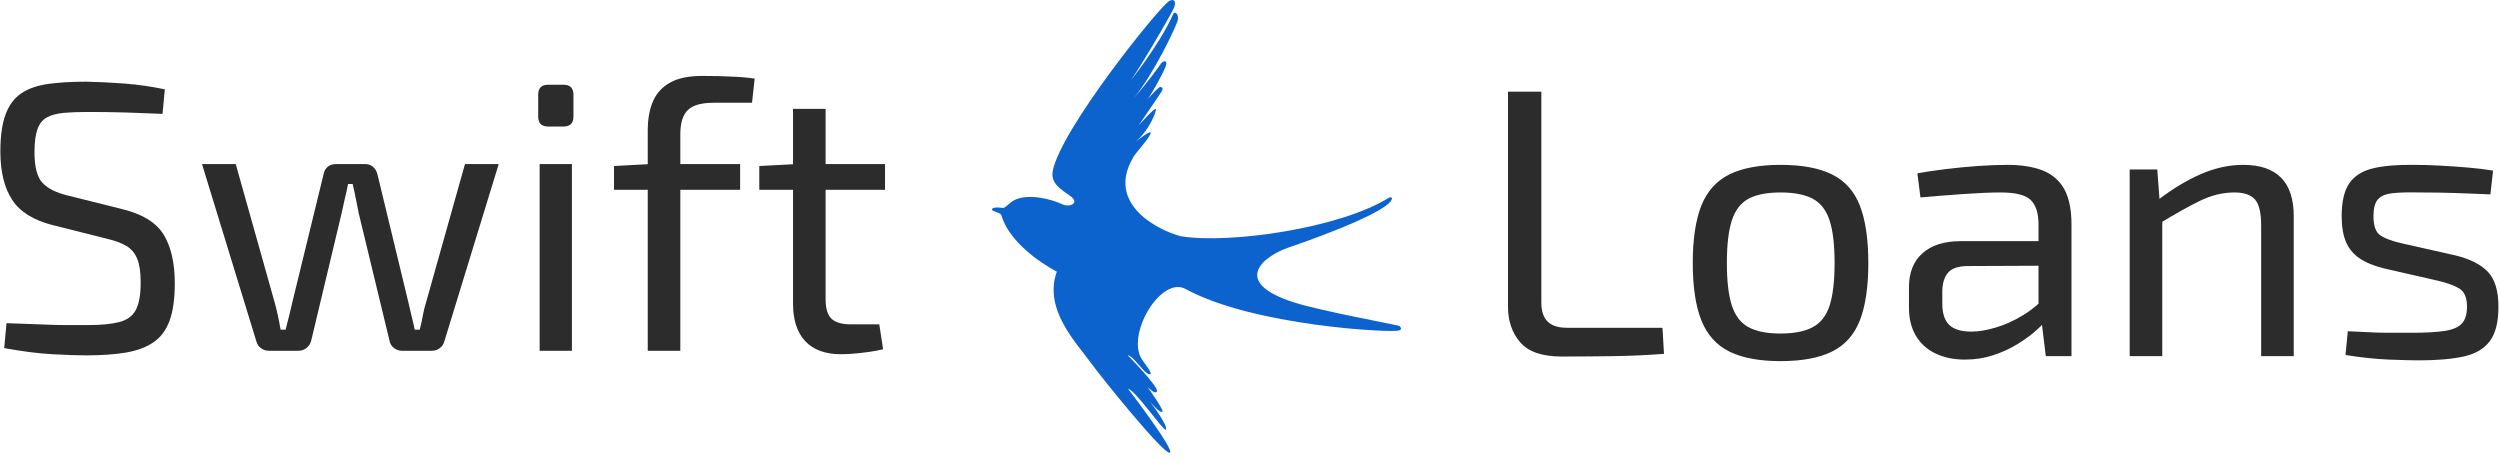
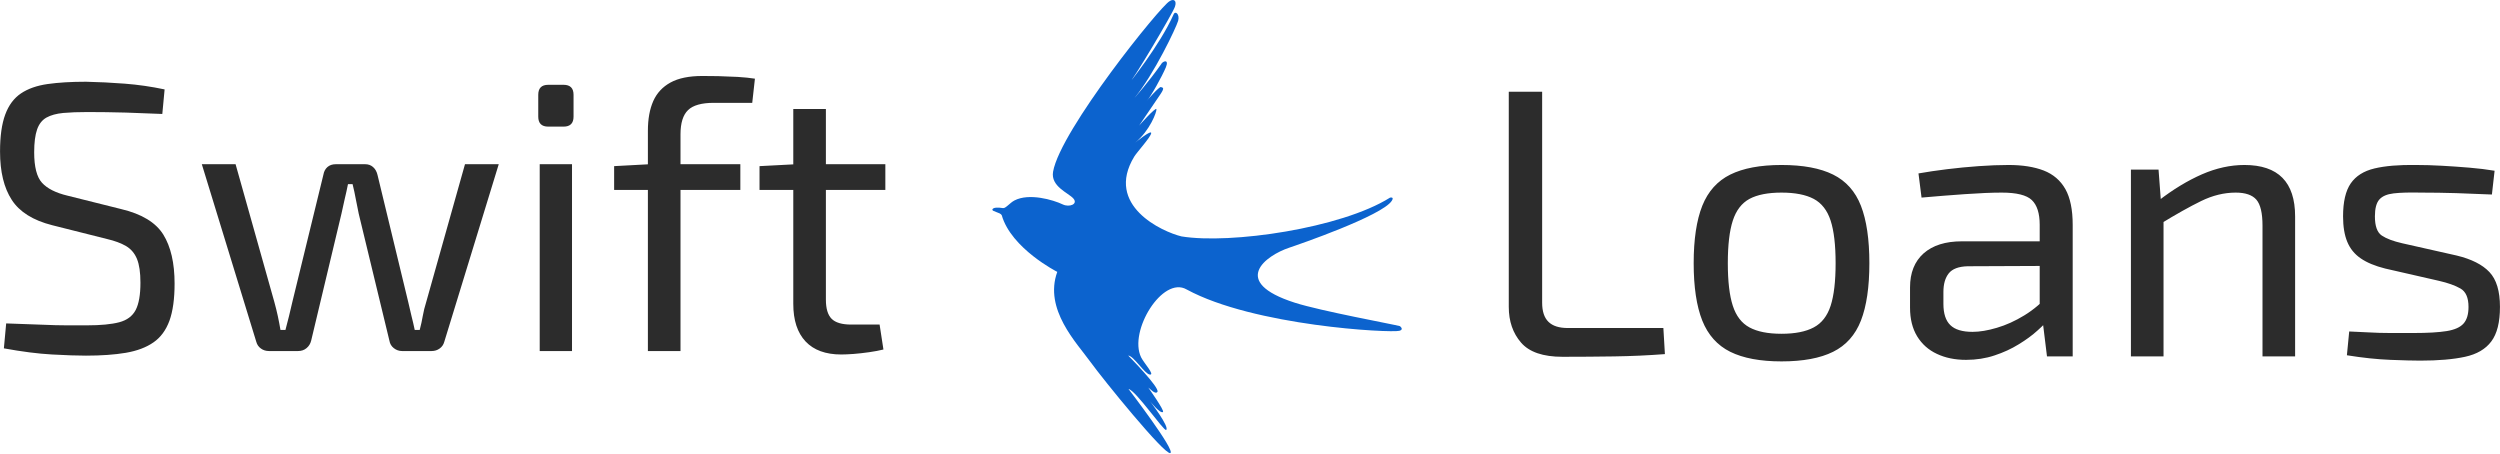
- <svg xmlns="http://www.w3.org/2000/svg" version="1.1" width="1500" height="276" viewBox="0 0 1500 276">
-   <g transform="matrix(1,0,0,1,-0.3558496,-2.1689)">
-     <svg viewBox="0 0 326 60" data-background-color="#ffffff" preserveAspectRatio="xMidYMid meet" height="276" width="1500">
-       <g id="tight-bounds" transform="matrix(1,0,0,1,0.07733798,0.4715)">
-         <svg viewBox="0 0 325.845 59.057" height="59.057" width="325.845">
-           <g>
-             <svg viewBox="0 0 325.845 59.057" height="59.057" width="325.845">
-               <g>
-                 <svg viewBox="0 0 325.845 59.057" height="59.057" width="325.845">
-                   <g id="textblocktransform">
-                     <svg viewBox="0 0 325.845 59.057" height="59.057" width="325.845" id="textblock">
-                       <g>
-                         <svg viewBox="0 0 325.845 59.057" height="59.057" width="325.845">
-                           <g>
-                             <svg>
-                               <g />
-                               <g />
-                             </svg>
-                           </g>
-                           <g>
-                             <svg>
-                               <g>
-                                 <svg />
-                               </g>
-                               <g />
-                             </svg>
-                           </g>
-                           <g id="text-0">
-                             <svg viewBox="0 0 325.845 59.057" height="59.057" width="325.845">
-                               <g transform="matrix(1,0,0,1,0,9.9035)">
-                                 <svg width="115.4" viewBox="2.75 -35.85 115.39 36.45" height="36.45" data-palette-color="#2c2c2c">
-                                   <path d="M13.95-35.1L13.95-35.1Q16.4-35.05 19-34.85 21.6-34.65 24.2-34.1L24.2-34.1 23.9-30.9Q21.75-31 19.15-31.08 16.55-31.15 14.15-31.15L14.15-31.15Q12.3-31.15 10.98-31.03 9.65-30.9 8.8-30.43 7.95-29.95 7.58-28.88 7.2-27.8 7.2-25.9L7.2-25.9Q7.2-23.05 8.22-21.93 9.25-20.8 11.55-20.25L11.55-20.25 18.55-18.5Q22.55-17.55 24.03-15.18 25.5-12.8 25.5-8.8L25.5-8.8Q25.5-5.8 24.83-3.95 24.15-2.1 22.75-1.13 21.35-0.15 19.15 0.23 16.95 0.6 13.95 0.6L13.95 0.6Q12.25 0.6 9.53 0.45 6.8 0.3 3.25-0.35L3.25-0.35 3.55-3.6Q6.5-3.5 8.3-3.43 10.1-3.35 11.4-3.35 12.7-3.35 14.1-3.35L14.1-3.35Q16.75-3.35 18.28-3.75 19.8-4.15 20.43-5.35 21.05-6.55 21.05-8.9L21.05-8.9Q21.05-10.9 20.6-12 20.15-13.1 19.18-13.68 18.2-14.25 16.7-14.6L16.7-14.6 9.55-16.4Q5.8-17.35 4.28-19.7 2.75-22.05 2.75-26L2.75-26Q2.75-29 3.43-30.83 4.1-32.65 5.48-33.58 6.85-34.5 8.95-34.8 11.05-35.1 13.95-35.1ZM63.35-24.35L67.75-24.35 60.65-1.2Q60.5-0.65 60.05-0.33 59.6 0 59 0L59 0 55.15 0Q54.55 0 54.07-0.38 53.6-0.75 53.5-1.35L53.5-1.35 49.5-17.9Q49.3-18.85 49.12-19.8 48.95-20.75 48.7-21.75L48.7-21.75 48.1-21.75Q47.9-20.75 47.67-19.8 47.45-18.85 47.25-17.9L47.25-17.9 43.3-1.35Q43.15-0.75 42.7-0.38 42.25 0 41.6 0L41.6 0 37.8 0Q37.2 0 36.75-0.33 36.3-0.65 36.15-1.2L36.15-1.2 29.05-24.35 33.45-24.35 38.5-6.4Q38.75-5.5 38.95-4.58 39.15-3.65 39.3-2.75L39.3-2.75 39.95-2.75Q40.2-3.65 40.42-4.58 40.65-5.5 40.85-6.4L40.85-6.4 44.9-23Q45-23.6 45.42-23.98 45.85-24.35 46.5-24.35L46.5-24.35 50.35-24.35Q50.95-24.35 51.37-23.98 51.8-23.6 51.95-22.95L51.95-22.95 55.95-6.4Q56.15-5.5 56.37-4.6 56.6-3.7 56.8-2.75L56.8-2.75 57.45-2.75Q57.7-3.7 57.85-4.58 58-5.45 58.3-6.4L58.3-6.4 63.35-24.35ZM73.09-24.35L77.3-24.35 77.3 0 73.09 0 73.09-24.35ZM74.2-34.7L76.2-34.7Q77.5-34.7 77.5-33.4L77.5-33.4 77.5-30.55Q77.5-29.25 76.2-29.25L76.2-29.25 74.2-29.25Q72.9-29.25 72.9-30.55L72.9-30.55 72.9-33.4Q72.9-34.7 74.2-34.7L74.2-34.7ZM94.29-35.85L94.29-35.85Q95.09-35.85 96.34-35.83 97.59-35.8 98.89-35.73 100.19-35.65 101.14-35.5L101.14-35.5 100.79-32.35 95.79-32.35Q93.39-32.35 92.42-31.4 91.44-30.45 91.44-28.25L91.44-28.25 91.44 0 87.19 0 87.19-28.7Q87.19-31 87.89-32.58 88.59-34.15 90.14-35 91.69-35.85 94.29-35.85ZM87.44-24.35L99.24-24.35 99.24-21 82.79-21 82.79-24.1 87.44-24.35ZM106.14-31.55L110.39-31.55 110.39-6.7Q110.39-4.95 111.14-4.2 111.89-3.45 113.69-3.45L113.69-3.45 117.39-3.45 117.89-0.2Q117.09 0 116.04 0.15 114.99 0.3 113.99 0.38 112.99 0.45 112.39 0.45L112.39 0.45Q109.34 0.45 107.74-1.25 106.14-2.95 106.14-6.15L106.14-6.15 106.14-31.55ZM106.54-24.35L118.14-24.35 118.14-21 101.74-21 101.74-24.1 106.54-24.35Z" opacity="1" transform="matrix(1,0,0,1,0,0)" fill="#2c2c2c" class="undefined-tk-0" />
-                                 </svg>
-                               </g>
-                               <g>
-                                 <svg version="1.1" x="129.343" y="0" viewBox="7.024 2.435 85.952 95.13" enable-background="new 0 0 100 100" xml:space="preserve" height="59.057" width="53.359" class="icon-dxe-0" data-fill-palette-color="accent" id="dxe-0">
-                                   <g fill="#0c63ce">
-                                     <path d="M21.813 45.358C23.18 46.009 25.067 45.303 24.037 44.116 23.006 42.924 19.231 41.596 19.77 38.484 21.291 29.758 42.435 3.566 44.227 2.692 45.02 2.127 45.838 2.482 45.34 3.889 44.837 5.301 36.381 19.617 35.522 20.189 35.522 20.189 42.158 12.018 45.057 5.493 45.414 4.589 46.417 5.415 46.027 6.809 45.629 8.198 41.001 17.984 36.861 23.002 36.861 23.002 39.831 19.646 42.446 15.93 42.757 15.264 44.21 14.731 43.446 16.576 42.68 18.417 40.287 22.76 39.44 23.598 39.44 23.598 42.048 20.566 42.414 20.714 42.768 20.863 43.312 20.741 42.29 22.244L37.836 28.798S41.349 24.839 41.471 25.345C41.581 25.855 40.094 29.876 37.013 32.379 37.013 32.379 40.506 29.534 40.37 30.406 40.242 31.27 37.37 34.388 36.802 35.328 30.584 45.579 42.7 51.102 46.738 52.07 56.996 53.749 80.252 50.367 90.505 43.934 90.505 43.934 91.481 43.677 90.876 44.605 88.833 47.744 71.36 53.769 69.346 54.44 64.517 56.055 56.733 61.586 70.558 66 75.973 67.729 91.193 70.521 92.583 70.906 92.583 70.906 93.527 71.605 92.49 71.885 90.636 72.379 61.952 70.885 47.816 63.21 42.785 60.268 35.583 71.948 38.246 77.443 38.827 78.642 41.209 81.186 40.095 81.077 38.983 80.957 36.704 77.139 35.547 77.083 35.547 77.083 42.247 83.862 41.678 84.703 41.237 85.346 40.08 84.011 39.757 83.802 39.757 83.802 43.222 88.656 42.846 88.934 42.266 89.364 40.138 86.69 40.138 86.69S44.331 92.153 43.505 92.701C43.033 93.008 37.144 84.405 35.605 84.102 35.605 84.102 45.591 97.127 44.382 97.557 43.175 97.99 30.28 82.104 27.637 78.45 24.75 74.447 17.794 67.372 20.653 59.515 20.653 59.515 10.976 54.618 8.986 47.603 8.658 47.002 6.909 46.864 7.03 46.422 7.147 45.975 8.184 45.943 9.252 46.126 9.796 46.231 10.689 45.032 11.652 44.526 14.72 42.917 19.743 44.37 21.813 45.358" fill="#0c63ce" />
-                                   </g>
-                                 </svg>
-                               </g>
-                               <g transform="matrix(1,0,0,1,196.6453,11.9535)">
-                                 <svg width="129.2" viewBox="4.25 -34.5 129.19 35.15" height="35.15" data-palette-color="#2c2c2c">
-                                   <path d="M4.25-34.5L8.6-34.5 8.6-7Q8.6-5.3 9.43-4.5 10.25-3.7 11.95-3.7L11.95-3.7 24.4-3.7 24.6-0.3Q21.35-0.05 17.98 0 14.6 0.05 11.25 0.05L11.25 0.05Q7.45 0.05 5.85-1.8 4.25-3.65 4.25-6.45L4.25-6.45 4.25-34.5ZM39.8-24.95L39.8-24.95Q44-24.95 46.52-23.7 49.05-22.45 50.15-19.63 51.25-16.8 51.25-12.15L51.25-12.15Q51.25-7.5 50.15-4.67 49.05-1.85 46.52-0.6 44 0.65 39.8 0.65L39.8 0.65Q35.65 0.65 33.12-0.6 30.6-1.85 29.47-4.67 28.35-7.5 28.35-12.15L28.35-12.15Q28.35-16.8 29.47-19.63 30.6-22.45 33.12-23.7 35.65-24.95 39.8-24.95ZM39.8-21.35L39.8-21.35Q37.15-21.35 35.62-20.53 34.1-19.7 33.45-17.7 32.8-15.7 32.8-12.15L32.8-12.15Q32.8-8.6 33.45-6.6 34.1-4.6 35.62-3.78 37.15-2.95 39.8-2.95L39.8-2.95Q42.45-2.95 44-3.78 45.55-4.6 46.2-6.6 46.85-8.6 46.85-12.15L46.85-12.15Q46.85-15.7 46.2-17.7 45.55-19.7 44-20.53 42.45-21.35 39.8-21.35ZM69.4-24.95L69.4-24.95Q72.09-24.95 73.97-24.23 75.84-23.5 76.8-21.8 77.75-20.1 77.75-17.15L77.75-17.15 77.75 0 74.4 0 73.75-5.3 73.45-5.85 73.45-17.15Q73.45-19.4 72.42-20.38 71.4-21.35 68.5-21.35L68.5-21.35Q66.59-21.35 63.72-21.15 60.85-20.95 58.05-20.7L58.05-20.7 57.65-23.85Q59.35-24.15 61.37-24.4 63.4-24.65 65.5-24.8 67.59-24.95 69.4-24.95ZM63.3-15L75.75-15 75.7-11.8 64.05-11.75Q62.3-11.7 61.6-10.83 60.9-9.95 60.9-8.4L60.9-8.4 60.9-6.85Q60.9-4.95 61.8-4.08 62.7-3.2 64.7-3.2L64.7-3.2Q66.09-3.2 67.87-3.73 69.65-4.25 71.45-5.35 73.25-6.45 74.75-8.15L74.75-8.15 74.75-5Q74.2-4.3 73.17-3.38 72.15-2.45 70.72-1.58 69.3-0.7 67.57-0.13 65.84 0.45 63.85 0.45L63.85 0.45Q61.7 0.45 60.05-0.33 58.4-1.1 57.47-2.63 56.55-4.15 56.55-6.35L56.55-6.35 56.55-9Q56.55-11.85 58.32-13.43 60.1-15 63.3-15L63.3-15ZM100.14-24.95L100.14-24.95Q106.74-24.95 106.74-18.25L106.74-18.25 106.74 0 102.49 0 102.49-17.05Q102.49-19.5 101.69-20.43 100.89-21.35 98.99-21.35L98.99-21.35Q96.74-21.35 94.49-20.25 92.24-19.15 89.14-17.25L89.14-17.25 88.94-20.3Q91.79-22.5 94.59-23.73 97.39-24.95 100.14-24.95ZM85.34-24.35L88.94-24.35 89.29-19.7 89.59-18.95 89.59 0 85.34 0 85.34-24.35ZM122.49-24.95L122.49-24.95Q124.09-24.95 125.89-24.85 127.69-24.75 129.47-24.6 131.24-24.45 132.74-24.2L132.74-24.2 132.39-21.1Q130.09-21.2 127.77-21.28 125.44-21.35 123.14-21.35L123.14-21.35Q120.89-21.4 119.59-21.25 118.29-21.1 117.72-20.45 117.14-19.8 117.14-18.25L117.14-18.25Q117.14-16.35 118.04-15.75 118.94-15.15 120.69-14.75L120.69-14.75 127.79-13.15Q130.69-12.45 132.06-11 133.44-9.55 133.44-6.45L133.44-6.45Q133.44-3.45 132.31-1.95 131.19-0.45 128.89 0.05 126.59 0.55 123.04 0.55L123.04 0.55Q121.74 0.55 119.17 0.45 116.59 0.35 113.49-0.15L113.49-0.15 113.79-3.25Q114.99-3.2 116.34-3.13 117.69-3.05 119.17-3.05 120.64-3.05 122.19-3.05L122.19-3.05Q124.94-3.05 126.49-3.3 128.04-3.55 128.69-4.28 129.34-5 129.34-6.45L129.34-6.45Q129.34-8.25 128.29-8.85 127.24-9.45 125.49-9.85L125.49-9.85 118.49-11.45Q116.49-11.95 115.29-12.78 114.09-13.6 113.54-14.93 112.99-16.25 112.99-18.25L112.99-18.25Q112.99-21.1 113.99-22.55 114.99-24 117.09-24.5 119.19-25 122.49-24.95Z" opacity="1" transform="matrix(1,0,0,1,0,0)" fill="#2c2c2c" class="undefined-tk-1" />
-                                 </svg>
-                               </g>
-                             </svg>
-                           </g>
-                         </svg>
-                       </g>
-                     </svg>
-                   </g>
-                 </svg>
-               </g>
-               <g />
-             </svg>
+ <svg xmlns="http://www.w3.org/2000/svg" viewBox="0 0 325.845 59.057">
+   <g>
+     <svg>
+       <g />
+       <g />
+     </svg>
+   </g>
+   <g>
+     <svg>
+       <g>
+         <svg />
+       </g>
+       <g />
+     </svg>
+   </g>
+   <g id="text-0">
+     <svg viewBox="0 0 325.845 59.057" height="59.057" width="325.845">
+       <g transform="matrix(1,0,0,1,0,9.9035)">
+         <svg width="115.4" viewBox="2.75 -35.85 115.39 36.45" height="36.45" data-palette-color="#2c2c2c">
+           <path d="M13.95-35.1L13.95-35.1Q16.4-35.05 19-34.85 21.6-34.65 24.2-34.1L24.2-34.1 23.9-30.9Q21.75-31 19.15-31.08 16.55-31.15 14.15-31.15L14.15-31.15Q12.3-31.15 10.98-31.03 9.65-30.9 8.8-30.43 7.95-29.95 7.58-28.88 7.2-27.8 7.2-25.9L7.2-25.9Q7.2-23.05 8.22-21.93 9.25-20.8 11.55-20.25L11.55-20.25 18.55-18.5Q22.55-17.55 24.03-15.18 25.5-12.8 25.5-8.8L25.5-8.8Q25.5-5.8 24.83-3.95 24.15-2.1 22.75-1.13 21.35-0.15 19.15 0.23 16.95 0.6 13.95 0.6L13.95 0.6Q12.25 0.6 9.53 0.45 6.8 0.3 3.25-0.35L3.25-0.35 3.55-3.6Q6.5-3.5 8.3-3.43 10.1-3.35 11.4-3.35 12.7-3.35 14.1-3.35L14.1-3.35Q16.75-3.35 18.28-3.75 19.8-4.15 20.43-5.35 21.05-6.55 21.05-8.9L21.05-8.9Q21.05-10.9 20.6-12 20.15-13.1 19.18-13.68 18.2-14.25 16.7-14.6L16.7-14.6 9.55-16.4Q5.8-17.35 4.28-19.7 2.75-22.05 2.75-26L2.75-26Q2.75-29 3.43-30.83 4.1-32.65 5.48-33.58 6.85-34.5 8.95-34.8 11.05-35.1 13.95-35.1ZM63.35-24.35L67.75-24.35 60.65-1.2Q60.5-0.65 60.05-0.33 59.6 0 59 0L59 0 55.15 0Q54.55 0 54.07-0.38 53.6-0.75 53.5-1.35L53.5-1.35 49.5-17.9Q49.3-18.85 49.12-19.8 48.95-20.75 48.7-21.75L48.7-21.75 48.1-21.75Q47.9-20.75 47.67-19.8 47.45-18.85 47.25-17.9L47.25-17.9 43.3-1.35Q43.15-0.75 42.7-0.38 42.25 0 41.6 0L41.6 0 37.8 0Q37.2 0 36.75-0.33 36.3-0.65 36.15-1.2L36.15-1.2 29.05-24.35 33.45-24.35 38.5-6.4Q38.75-5.5 38.95-4.58 39.15-3.65 39.3-2.75L39.3-2.75 39.95-2.75Q40.2-3.65 40.42-4.58 40.65-5.5 40.85-6.4L40.85-6.4 44.9-23Q45-23.6 45.42-23.98 45.85-24.35 46.5-24.35L46.5-24.35 50.35-24.35Q50.95-24.35 51.37-23.98 51.8-23.6 51.95-22.95L51.95-22.95 55.95-6.4Q56.15-5.5 56.37-4.6 56.6-3.7 56.8-2.75L56.8-2.75 57.45-2.75Q57.7-3.7 57.85-4.58 58-5.45 58.3-6.4L58.3-6.4 63.35-24.35ZM73.09-24.35L77.3-24.35 77.3 0 73.09 0 73.09-24.35ZM74.2-34.7L76.2-34.7Q77.5-34.7 77.5-33.4L77.5-33.4 77.5-30.55Q77.5-29.25 76.2-29.25L76.2-29.25 74.2-29.25Q72.9-29.25 72.9-30.55L72.9-30.55 72.9-33.4Q72.9-34.7 74.2-34.7L74.2-34.7ZM94.29-35.85L94.29-35.85Q95.09-35.85 96.34-35.83 97.59-35.8 98.89-35.73 100.19-35.65 101.14-35.5L101.14-35.5 100.79-32.35 95.79-32.35Q93.39-32.35 92.42-31.4 91.44-30.45 91.44-28.25L91.44-28.25 91.44 0 87.19 0 87.19-28.7Q87.19-31 87.89-32.58 88.59-34.15 90.14-35 91.69-35.85 94.29-35.85ZM87.44-24.35L99.24-24.35 99.24-21 82.79-21 82.79-24.1 87.44-24.35ZM106.14-31.55L110.39-31.55 110.39-6.7Q110.39-4.95 111.14-4.2 111.89-3.45 113.69-3.45L113.69-3.45 117.39-3.45 117.89-0.2Q117.09 0 116.04 0.15 114.99 0.3 113.99 0.38 112.99 0.45 112.39 0.45L112.39 0.45Q109.34 0.45 107.74-1.25 106.14-2.95 106.14-6.15L106.14-6.15 106.14-31.55ZM106.54-24.35L118.14-24.35 118.14-21 101.74-21 101.74-24.1 106.54-24.35Z" opacity="1" transform="matrix(1,0,0,1,0,0)" fill="#2c2c2c" class="undefined-tk-0" />
+         </svg>
+       </g>
+       <g>
+         <svg version="1.1" x="129.343" y="0" viewBox="7.024 2.435 85.952 95.13" enable-background="new 0 0 100 100" xml:space="preserve" height="59.057" width="53.359" class="icon-dxe-0" data-fill-palette-color="accent" id="dxe-0">
+           <g fill="#0c63ce">
+             <path d="M21.813 45.358C23.18 46.009 25.067 45.303 24.037 44.116 23.006 42.924 19.231 41.596 19.77 38.484 21.291 29.758 42.435 3.566 44.227 2.692 45.02 2.127 45.838 2.482 45.34 3.889 44.837 5.301 36.381 19.617 35.522 20.189 35.522 20.189 42.158 12.018 45.057 5.493 45.414 4.589 46.417 5.415 46.027 6.809 45.629 8.198 41.001 17.984 36.861 23.002 36.861 23.002 39.831 19.646 42.446 15.93 42.757 15.264 44.21 14.731 43.446 16.576 42.68 18.417 40.287 22.76 39.44 23.598 39.44 23.598 42.048 20.566 42.414 20.714 42.768 20.863 43.312 20.741 42.29 22.244L37.836 28.798S41.349 24.839 41.471 25.345C41.581 25.855 40.094 29.876 37.013 32.379 37.013 32.379 40.506 29.534 40.37 30.406 40.242 31.27 37.37 34.388 36.802 35.328 30.584 45.579 42.7 51.102 46.738 52.07 56.996 53.749 80.252 50.367 90.505 43.934 90.505 43.934 91.481 43.677 90.876 44.605 88.833 47.744 71.36 53.769 69.346 54.44 64.517 56.055 56.733 61.586 70.558 66 75.973 67.729 91.193 70.521 92.583 70.906 92.583 70.906 93.527 71.605 92.49 71.885 90.636 72.379 61.952 70.885 47.816 63.21 42.785 60.268 35.583 71.948 38.246 77.443 38.827 78.642 41.209 81.186 40.095 81.077 38.983 80.957 36.704 77.139 35.547 77.083 35.547 77.083 42.247 83.862 41.678 84.703 41.237 85.346 40.08 84.011 39.757 83.802 39.757 83.802 43.222 88.656 42.846 88.934 42.266 89.364 40.138 86.69 40.138 86.69S44.331 92.153 43.505 92.701C43.033 93.008 37.144 84.405 35.605 84.102 35.605 84.102 45.591 97.127 44.382 97.557 43.175 97.99 30.28 82.104 27.637 78.45 24.75 74.447 17.794 67.372 20.653 59.515 20.653 59.515 10.976 54.618 8.986 47.603 8.658 47.002 6.909 46.864 7.03 46.422 7.147 45.975 8.184 45.943 9.252 46.126 9.796 46.231 10.689 45.032 11.652 44.526 14.72 42.917 19.743 44.37 21.813 45.358" fill="#0c63ce" />
          </g>
-           <defs />
        </svg>
-         <rect width="325.845" height="59.057" fill="none" stroke="none" visibility="hidden" />
+       </g>
+       <g transform="matrix(1,0,0,1,196.6453,11.9535)">
+         <svg width="129.2" viewBox="4.25 -34.5 129.19 35.15" height="35.15" data-palette-color="#2c2c2c">
+           <path d="M4.25-34.5L8.6-34.5 8.6-7Q8.6-5.3 9.43-4.5 10.25-3.7 11.95-3.7L11.95-3.7 24.4-3.7 24.6-0.3Q21.35-0.05 17.98 0 14.6 0.05 11.25 0.05L11.25 0.05Q7.45 0.05 5.85-1.8 4.25-3.65 4.25-6.45L4.25-6.45 4.25-34.5ZM39.8-24.95L39.8-24.95Q44-24.95 46.52-23.7 49.05-22.45 50.15-19.63 51.25-16.8 51.25-12.15L51.25-12.15Q51.25-7.5 50.15-4.67 49.05-1.85 46.52-0.6 44 0.65 39.8 0.65L39.8 0.65Q35.65 0.65 33.12-0.6 30.6-1.85 29.47-4.67 28.35-7.5 28.35-12.15L28.35-12.15Q28.35-16.8 29.47-19.63 30.6-22.45 33.12-23.7 35.65-24.95 39.8-24.95ZM39.8-21.35L39.8-21.35Q37.15-21.35 35.62-20.53 34.1-19.7 33.45-17.7 32.8-15.7 32.8-12.15L32.8-12.15Q32.8-8.6 33.45-6.6 34.1-4.6 35.62-3.78 37.15-2.95 39.8-2.95L39.8-2.95Q42.45-2.95 44-3.78 45.55-4.6 46.2-6.6 46.85-8.6 46.85-12.15L46.85-12.15Q46.85-15.7 46.2-17.7 45.55-19.7 44-20.53 42.45-21.35 39.8-21.35ZM69.4-24.95L69.4-24.95Q72.09-24.95 73.97-24.23 75.84-23.5 76.8-21.8 77.75-20.1 77.75-17.15L77.75-17.15 77.75 0 74.4 0 73.75-5.3 73.45-5.85 73.45-17.15Q73.45-19.4 72.42-20.38 71.4-21.35 68.5-21.35L68.5-21.35Q66.59-21.35 63.72-21.15 60.85-20.95 58.05-20.7L58.05-20.7 57.65-23.85Q59.35-24.15 61.37-24.4 63.4-24.65 65.5-24.8 67.59-24.95 69.4-24.95ZM63.3-15L75.75-15 75.7-11.8 64.05-11.75Q62.3-11.7 61.6-10.83 60.9-9.95 60.9-8.4L60.9-8.4 60.9-6.85Q60.9-4.95 61.8-4.08 62.7-3.2 64.7-3.2L64.7-3.2Q66.09-3.2 67.87-3.73 69.65-4.25 71.45-5.35 73.25-6.45 74.75-8.15L74.75-8.15 74.75-5Q74.2-4.3 73.17-3.38 72.15-2.45 70.72-1.58 69.3-0.7 67.57-0.13 65.84 0.45 63.85 0.45L63.85 0.45Q61.7 0.45 60.05-0.33 58.4-1.1 57.47-2.63 56.55-4.15 56.55-6.35L56.55-6.35 56.55-9Q56.55-11.85 58.32-13.43 60.1-15 63.3-15L63.3-15ZM100.14-24.95L100.14-24.95Q106.74-24.95 106.74-18.25L106.74-18.25 106.74 0 102.49 0 102.49-17.05Q102.49-19.5 101.69-20.43 100.89-21.35 98.99-21.35L98.99-21.35Q96.74-21.35 94.49-20.25 92.24-19.15 89.14-17.25L89.14-17.25 88.94-20.3Q91.79-22.5 94.59-23.73 97.39-24.95 100.14-24.95ZM85.34-24.35L88.94-24.35 89.29-19.7 89.59-18.95 89.59 0 85.34 0 85.34-24.35ZM122.49-24.95L122.49-24.95Q124.09-24.95 125.89-24.85 127.69-24.75 129.47-24.6 131.24-24.45 132.74-24.2L132.74-24.2 132.39-21.1Q130.09-21.2 127.77-21.28 125.44-21.35 123.14-21.35L123.14-21.35Q120.89-21.4 119.59-21.25 118.29-21.1 117.72-20.45 117.14-19.8 117.14-18.25L117.14-18.25Q117.14-16.35 118.04-15.75 118.94-15.15 120.69-14.75L120.69-14.75 127.79-13.15Q130.69-12.45 132.06-11 133.44-9.55 133.44-6.45L133.44-6.45Q133.44-3.45 132.31-1.95 131.19-0.45 128.89 0.05 126.59 0.55 123.04 0.55L123.04 0.55Q121.74 0.55 119.17 0.45 116.59 0.35 113.49-0.15L113.49-0.15 113.79-3.25Q114.99-3.2 116.34-3.13 117.69-3.05 119.17-3.05 120.64-3.05 122.19-3.05L122.19-3.05Q124.94-3.05 126.49-3.3 128.04-3.55 128.69-4.28 129.34-5 129.34-6.45L129.34-6.45Q129.34-8.25 128.29-8.85 127.24-9.45 125.49-9.85L125.49-9.85 118.49-11.45Q116.49-11.95 115.29-12.78 114.09-13.6 113.54-14.93 112.99-16.25 112.99-18.25L112.99-18.25Q112.99-21.1 113.99-22.55 114.99-24 117.09-24.5 119.19-25 122.49-24.95Z" opacity="1" transform="matrix(1,0,0,1,0,0)" fill="#2c2c2c" class="undefined-tk-1" />
+         </svg>
      </g>
    </svg>
  </g>
</svg>
